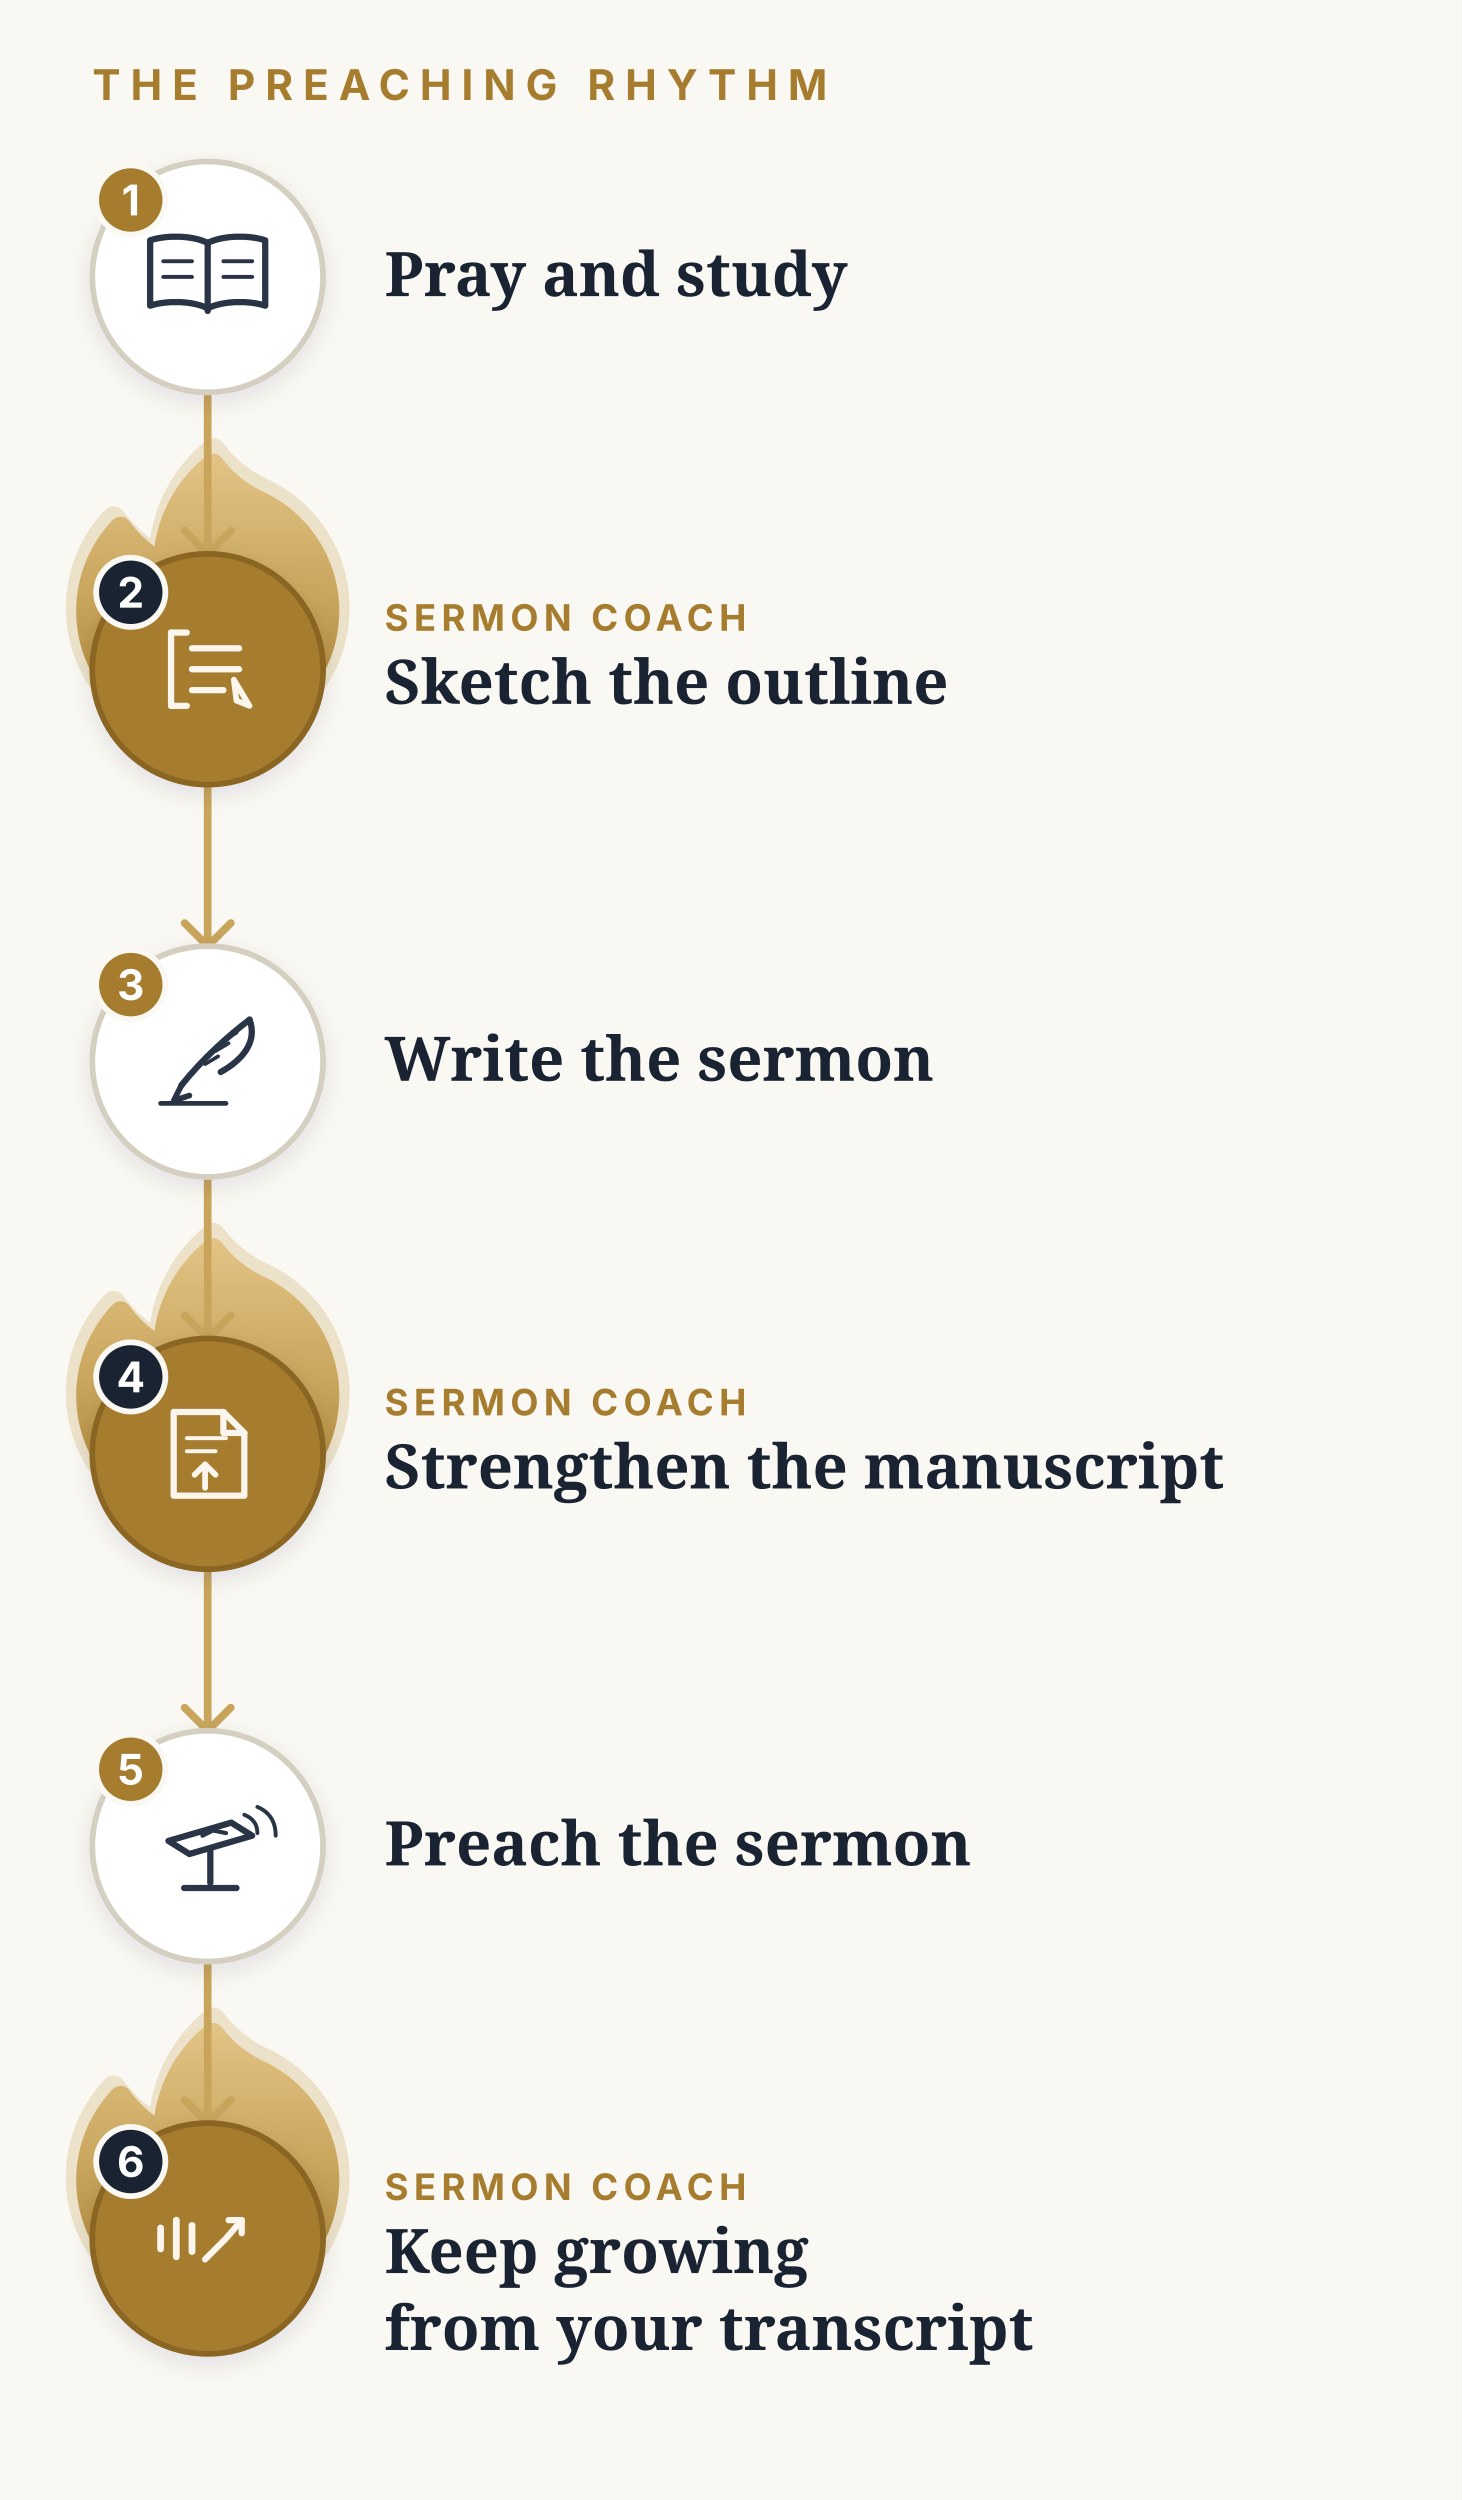
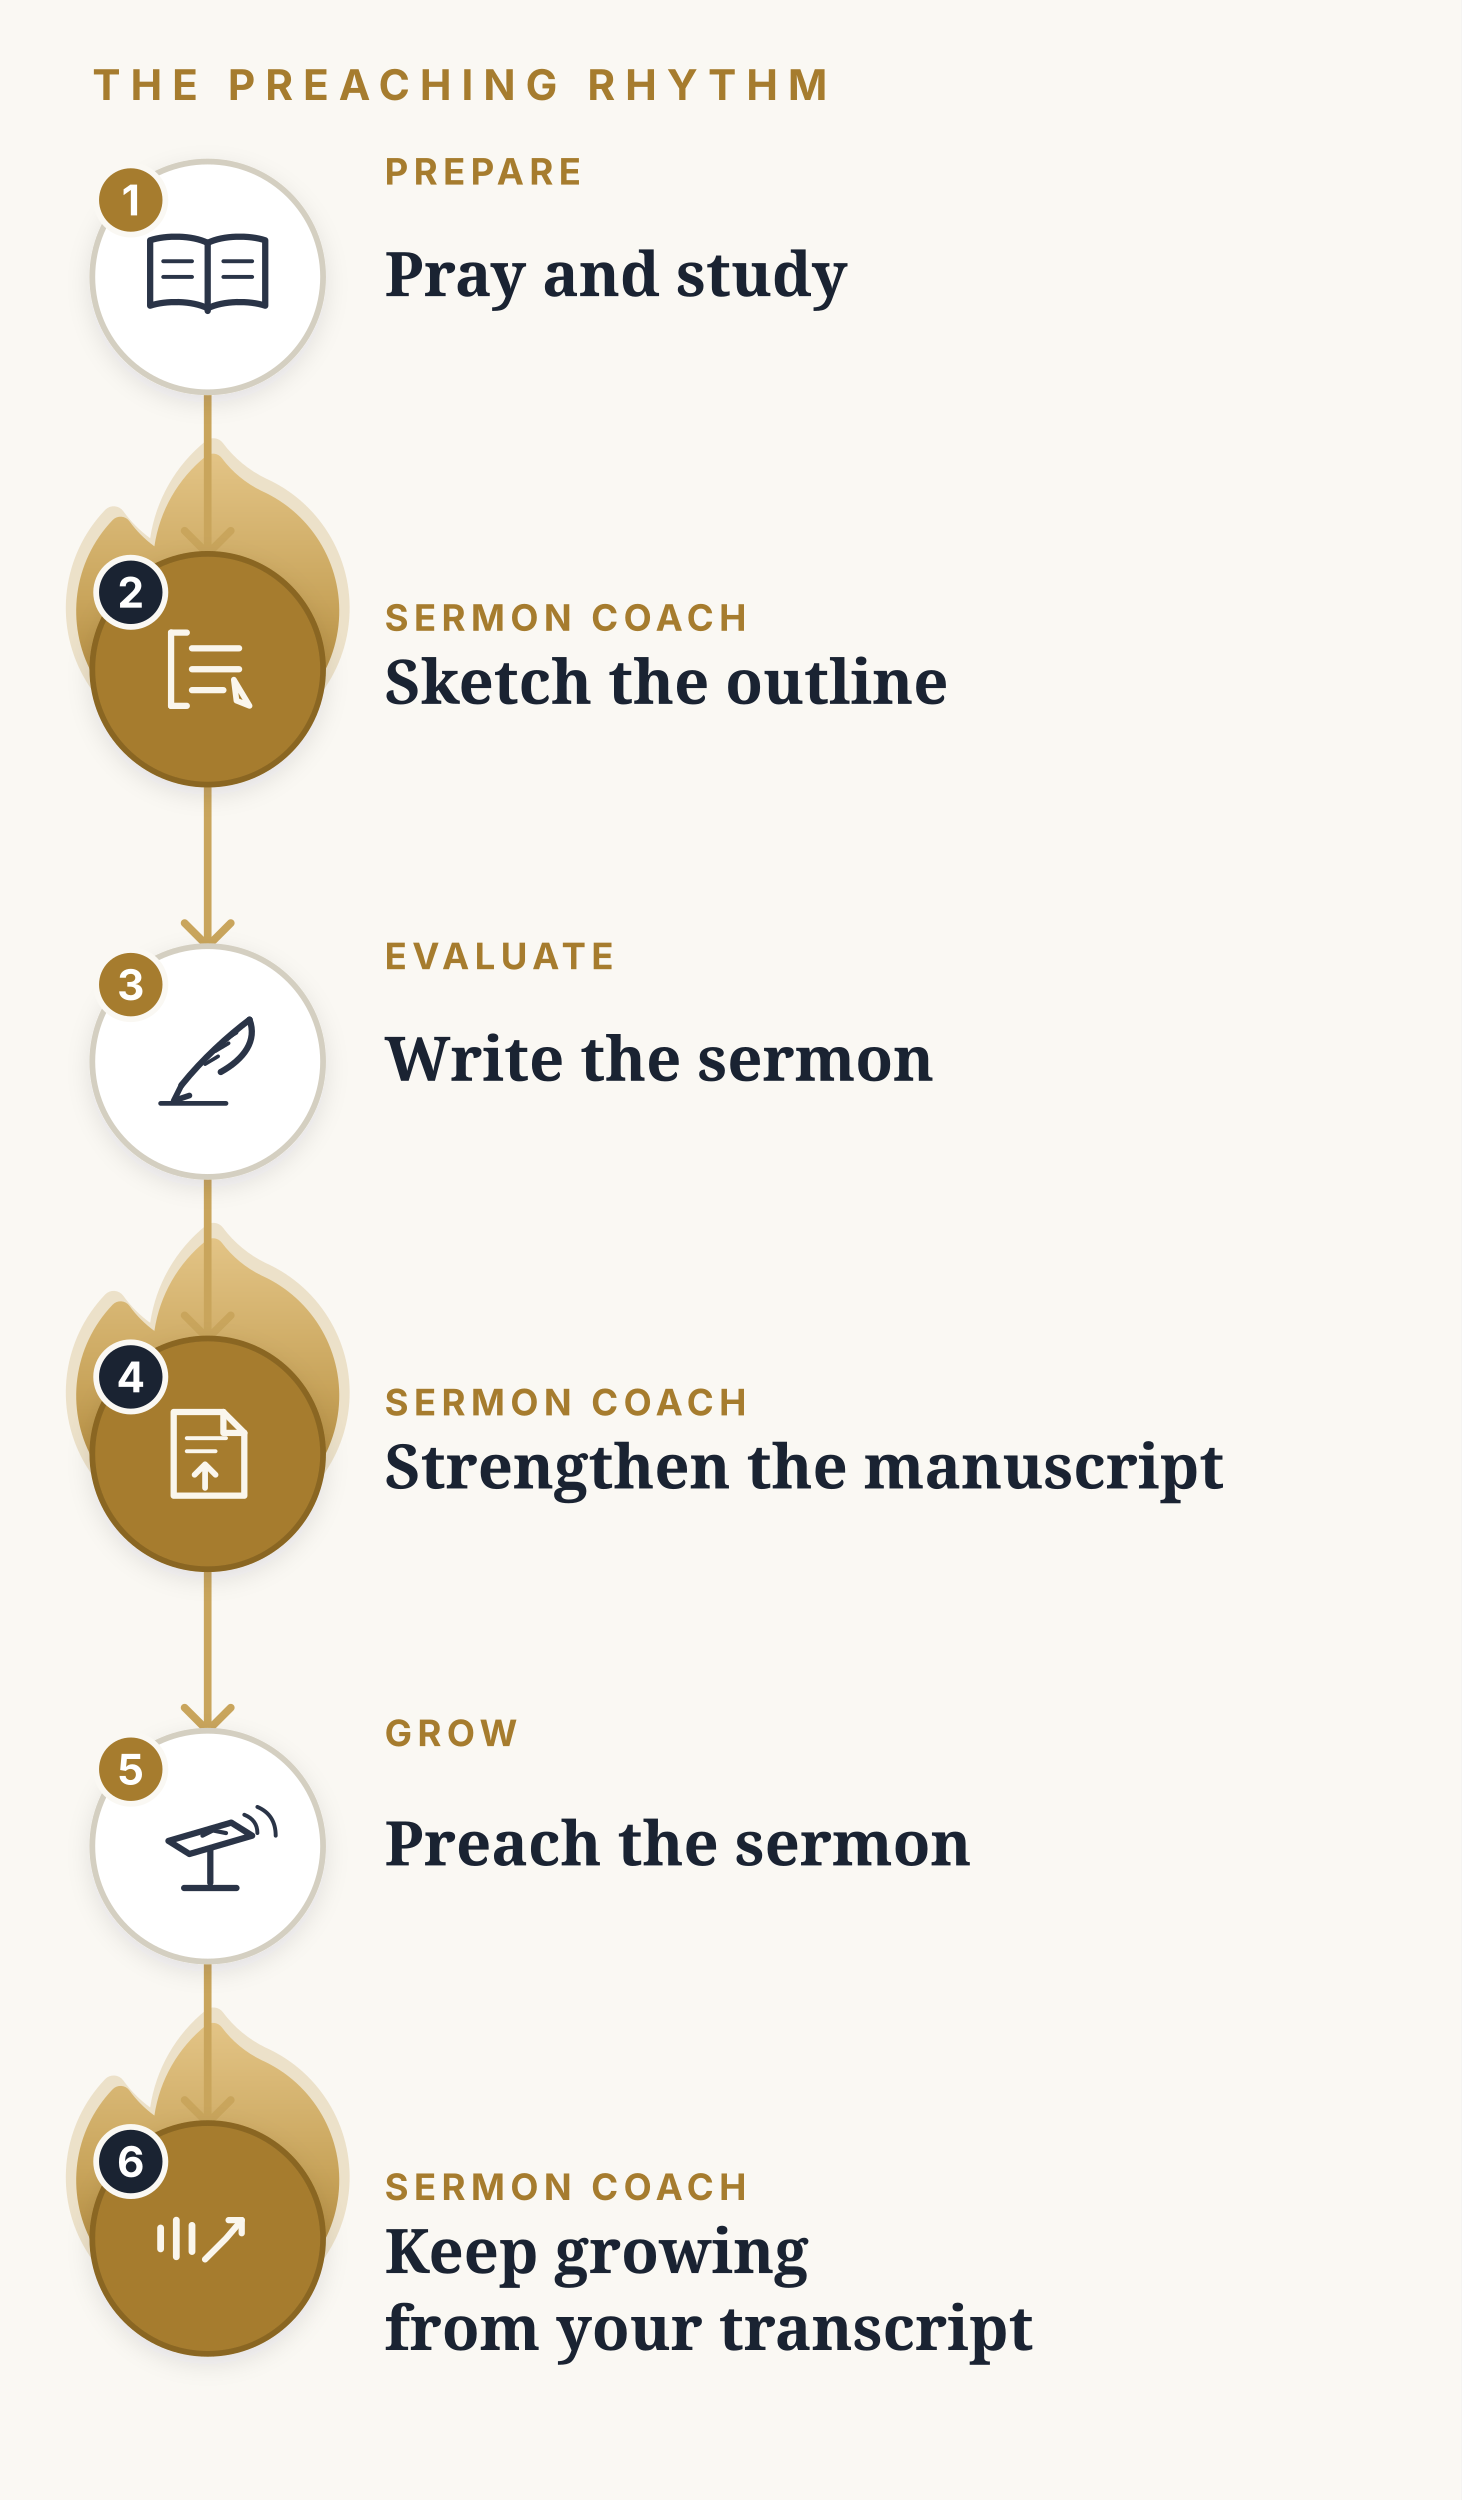
<svg xmlns="http://www.w3.org/2000/svg" viewBox="0 0 380 650" font-family="'Iowan Old Style','Charter',Georgia,serif" role="img" aria-label="The preaching rhythm: Pray and study, sketch the outline with Sermon Coach, write the sermon, strengthen the manuscript with Sermon Coach, preach the sermon, and keep growing from the transcript with Sermon Coach.">
  <defs>
    <filter id="softm" x="-40%" y="-40%" width="180%" height="180%">
      <feDropShadow dx="0" dy="2" stdDeviation="3" flood-color="#1a2332" flood-opacity="0.10" />
    </filter>
    <linearGradient id="firem" x1="0" y1="0" x2="0" y2="1">
      <stop offset="0" stop-color="#e3c486" />
      <stop offset="0.5" stop-color="#c9a55c" />
      <stop offset="1" stop-color="#a67c2e" />
    </linearGradient>
  </defs>
  <rect x="0" y="0" width="380" height="650" fill="#faf8f3" />
  <text x="24" y="26" font-family="-apple-system,BlinkMacSystemFont,'Segoe UI',sans-serif" font-size="11" font-weight="700" letter-spacing="2.6" fill="#a67c2e">THE PREACHING RHYTHM</text>
+   <g font-family="-apple-system,BlinkMacSystemFont,'Segoe UI',sans-serif" font-size="9.5" font-weight="700" letter-spacing="1.4" fill="#a67c2e">
+     <text x="100" y="48">PREPARE</text>
+     <text x="100" y="252">EVALUATE</text>
+     <text x="100" y="454">GROW</text>
+   </g>
  <g>
    <g transform="translate(54,155) scale(4.1) translate(-12,-12)">
      <path d="M12.963 2.286a.75.75 0 0 0-1.071-.136 9.742 9.742 0 0 0-3.539 6.177 7.547 7.547 0 0 1-1.705-1.715.75.75 0 0 0-1.152-.082A9 9 0 1 0 15.68 4.534a7.46 7.46 0 0 1-2.717-2.248ZM15.75 14.25a3.75 3.75 0 1 1-7.313-1.172c.628.465 1.35.81 2.133 1.005A5.99 5.99 0 0 1 12.49 10.5a3.75 3.75 0 0 1 3.26 3.75Z" fill="#c9a55c" opacity="0.28" />
    </g>
    <g transform="translate(54,359) scale(4.1) translate(-12,-12)">
      <path d="M12.963 2.286a.75.75 0 0 0-1.071-.136 9.742 9.742 0 0 0-3.539 6.177 7.547 7.547 0 0 1-1.705-1.715.75.75 0 0 0-1.152-.082A9 9 0 1 0 15.68 4.534a7.46 7.46 0 0 1-2.717-2.248ZM15.75 14.25a3.75 3.75 0 1 1-7.313-1.172c.628.465 1.35.81 2.133 1.005A5.99 5.99 0 0 1 12.49 10.5a3.75 3.75 0 0 1 3.26 3.75Z" fill="#c9a55c" opacity="0.28" />
    </g>
    <g transform="translate(54,563) scale(4.1) translate(-12,-12)">
      <path d="M12.963 2.286a.75.75 0 0 0-1.071-.136 9.742 9.742 0 0 0-3.539 6.177 7.547 7.547 0 0 1-1.705-1.715.75.75 0 0 0-1.152-.082A9 9 0 1 0 15.68 4.534a7.46 7.46 0 0 1-2.717-2.248ZM15.75 14.25a3.75 3.75 0 1 1-7.313-1.172c.628.465 1.35.81 2.133 1.005A5.99 5.99 0 0 1 12.49 10.5a3.75 3.75 0 0 1 3.26 3.75Z" fill="#c9a55c" opacity="0.28" />
    </g>
    <g transform="translate(54,156) scale(3.8) translate(-12,-12)">
      <path d="M12.963 2.286a.75.75 0 0 0-1.071-.136 9.742 9.742 0 0 0-3.539 6.177 7.547 7.547 0 0 1-1.705-1.715.75.75 0 0 0-1.152-.082A9 9 0 1 0 15.68 4.534a7.46 7.46 0 0 1-2.717-2.248ZM15.75 14.25a3.75 3.75 0 1 1-7.313-1.172c.628.465 1.35.81 2.133 1.005A5.99 5.99 0 0 1 12.49 10.5a3.75 3.75 0 0 1 3.26 3.75Z" fill="url(#firem)" />
    </g>
    <g transform="translate(54,360) scale(3.8) translate(-12,-12)">
      <path d="M12.963 2.286a.75.75 0 0 0-1.071-.136 9.742 9.742 0 0 0-3.539 6.177 7.547 7.547 0 0 1-1.705-1.715.75.75 0 0 0-1.152-.082A9 9 0 1 0 15.68 4.534a7.46 7.46 0 0 1-2.717-2.248ZM15.75 14.25a3.75 3.75 0 1 1-7.313-1.172c.628.465 1.35.81 2.133 1.005A5.99 5.99 0 0 1 12.49 10.5a3.75 3.75 0 0 1 3.26 3.75Z" fill="url(#firem)" />
    </g>
    <g transform="translate(54,564) scale(3.8) translate(-12,-12)">
      <path d="M12.963 2.286a.75.75 0 0 0-1.071-.136 9.742 9.742 0 0 0-3.539 6.177 7.547 7.547 0 0 1-1.705-1.715.75.75 0 0 0-1.152-.082A9 9 0 1 0 15.68 4.534a7.46 7.46 0 0 1-2.717-2.248ZM15.75 14.25a3.75 3.75 0 1 1-7.313-1.172c.628.465 1.35.81 2.133 1.005A5.99 5.99 0 0 1 12.49 10.5a3.75 3.75 0 0 1 3.26 3.75Z" fill="url(#firem)" />
    </g>
  </g>
  <g stroke="#c9a55c" stroke-width="2" fill="none" stroke-linecap="round" stroke-linejoin="round">
    <path d="M54,102 V144 M48,138 L54,144 L60,138" />
    <path d="M54,204 V246 M48,240 L54,246 L60,240" />
    <path d="M54,306 V348 M48,342 L54,348 L60,342" />
    <path d="M54,408 V450 M48,444 L54,450 L60,444" />
    <path d="M54,510 V552 M48,546 L54,552 L60,546" />
  </g>
  <g transform="translate(54,72)">
    <circle r="30" fill="#ffffff" stroke="#d4cfc1" stroke-width="1.5" filter="url(#softm)" />
    <g transform="scale(0.68)" stroke="#2a3447" fill="none" stroke-linecap="round" stroke-linejoin="round">
      <path d="M0,-13 V13" stroke-width="2.4" />
      <path d="M0,-13 C-6,-16 -16,-16 -22,-14 V11 C-16,9 -6,9 0,12" stroke-width="2.4" />
      <path d="M0,-13 C6,-16 16,-16 22,-14 V11 C16,9 6,9 0,12" stroke-width="2.4" />
      <path d="M-17,-6 H-6 M-17,0 H-6 M6,-6 H17 M6,0 H17" stroke-width="1.5" />
    </g>
  </g>
  <g transform="translate(54,174)">
    <circle r="30" fill="#a67c2e" stroke="#8a6624" stroke-width="1.5" filter="url(#softm)" />
    <g transform="scale(0.68)" stroke="#faf6ed" fill="none" stroke-linecap="round" stroke-linejoin="round">
      <path d="M-14,-14 V14" stroke-width="2.4" />
      <path d="M-14,-14 H-8" stroke-width="2.4" />
      <path d="M-14,14 H-8" stroke-width="2.4" />
      <path d="M-6,-8 H12" stroke-width="2.4" />
      <path d="M-6,0 H12" stroke-width="2.4" />
      <path d="M-6,8 H6" stroke-width="2.4" />
      <path d="M10,4 L16,14 L11,12 Z" stroke-width="2.2" />
    </g>
  </g>
  <g transform="translate(54,276)">
    <circle r="30" fill="#ffffff" stroke="#d4cfc1" stroke-width="1.5" filter="url(#softm)" />
    <g transform="scale(0.68)" stroke="#2a3447" fill="none" stroke-linecap="round" stroke-linejoin="round">
      <path d="M16,-16 C8,-10 -2,-1 -10,9" stroke-width="2.4" />
      <path d="M16,-16 C19,-8 14,-1 5,4" stroke-width="2.4" />
      <path d="M11,-11 l-5,3 M8,-7 l-5,3 M4,-2 l-5,3" stroke-width="1.4" />
      <path d="M-10,9 l-3,6 l6,-2" stroke-width="2.2" />
      <path d="M-18,16 H7" stroke-width="1.8" />
    </g>
  </g>
  <g transform="translate(54,378)">
    <circle r="30" fill="#a67c2e" stroke="#8a6624" stroke-width="1.5" filter="url(#softm)" />
    <g transform="scale(0.68)" stroke="#faf6ed" fill="none" stroke-linecap="round" stroke-linejoin="round">
      <path d="M-13,-16 H6 L14,-8 V16 H-13 Z" stroke-width="2.4" />
      <path d="M6,-16 V-8 H14" stroke-width="2.4" />
      <path d="M-8,-6 H7 M-8,-1 H3" stroke-width="1.5" />
      <path d="M-1,13 V4 M-5,8 L-1,4 L3,8" stroke-width="2.2" />
    </g>
  </g>
  <g transform="translate(54,480)">
    <circle r="30" fill="#ffffff" stroke="#d4cfc1" stroke-width="1.5" filter="url(#softm)" />
    <g transform="scale(0.68)" stroke="#2a3447" fill="none" stroke-linecap="round" stroke-linejoin="round">
      <path d="M-15,-2 L9,-9 L17,-4 L-7,3 Z" stroke-width="2.4" />
      <path d="M-2,-4 L2,-6 L7,-5" stroke-width="1.6" />
      <path d="M1,1 V14 M-9,16 H11" stroke-width="2.4" />
      <path d="M14,-12 q5,2 5,7 M19,-15 q7,3 7,11" stroke-width="1.5" />
    </g>
  </g>
  <g transform="translate(54,582)">
    <circle r="30" fill="#a67c2e" stroke="#8a6624" stroke-width="1.5" filter="url(#softm)" />
    <g transform="scale(0.68)" stroke="#faf6ed" fill="none" stroke-linecap="round" stroke-linejoin="round">
      <path d="M-18,4 V-4 M-12,7 V-7 M-6,5 V-5" stroke-width="2.6" />
      <path d="M-1,8 L7,0 L13,-7" stroke-width="2.4" />
      <path d="M13,-7 V-2 M13,-7 H8" stroke-width="2.4" />
    </g>
  </g>
  <g font-family="-apple-system,BlinkMacSystemFont,'Segoe UI',sans-serif" font-size="11" font-weight="700" text-anchor="middle" fill="#ffffff">
    <circle cx="34" cy="52" r="9" fill="#a67c2e" stroke="#faf8f3" stroke-width="1.5" />
    <text x="34" y="56">1</text>
    <circle cx="34" cy="154" r="9" fill="#1a2332" stroke="#faf8f3" stroke-width="1.5" />
    <text x="34" y="158">2</text>
    <circle cx="34" cy="256" r="9" fill="#a67c2e" stroke="#faf8f3" stroke-width="1.5" />
    <text x="34" y="260">3</text>
    <circle cx="34" cy="358" r="9" fill="#1a2332" stroke="#faf8f3" stroke-width="1.5" />
    <text x="34" y="362">4</text>
    <circle cx="34" cy="460" r="9" fill="#a67c2e" stroke="#faf8f3" stroke-width="1.5" />
    <text x="34" y="464">5</text>
    <circle cx="34" cy="562" r="9" fill="#1a2332" stroke="#faf8f3" stroke-width="1.5" />
    <text x="34" y="566">6</text>
  </g>
  <g fill="#1a2332" font-size="16" font-weight="600">
    <text x="100" y="77">Pray and study</text>
    <text x="100" y="164" font-family="-apple-system,BlinkMacSystemFont,'Segoe UI',sans-serif" font-size="9.5" font-weight="700" letter-spacing="1.4" fill="#a67c2e">SERMON COACH</text>
    <text x="100" y="183">Sketch the outline</text>
    <text x="100" y="281">Write the sermon</text>
    <text x="100" y="368" font-family="-apple-system,BlinkMacSystemFont,'Segoe UI',sans-serif" font-size="9.5" font-weight="700" letter-spacing="1.4" fill="#a67c2e">SERMON COACH</text>
    <text x="100" y="387">Strengthen the manuscript</text>
    <text x="100" y="485">Preach the sermon</text>
    <text x="100" y="572" font-family="-apple-system,BlinkMacSystemFont,'Segoe UI',sans-serif" font-size="9.5" font-weight="700" letter-spacing="1.4" fill="#a67c2e">SERMON COACH</text>
    <text x="100" y="591">Keep growing</text>
    <text x="100" y="611">from your transcript</text>
  </g>
</svg>
